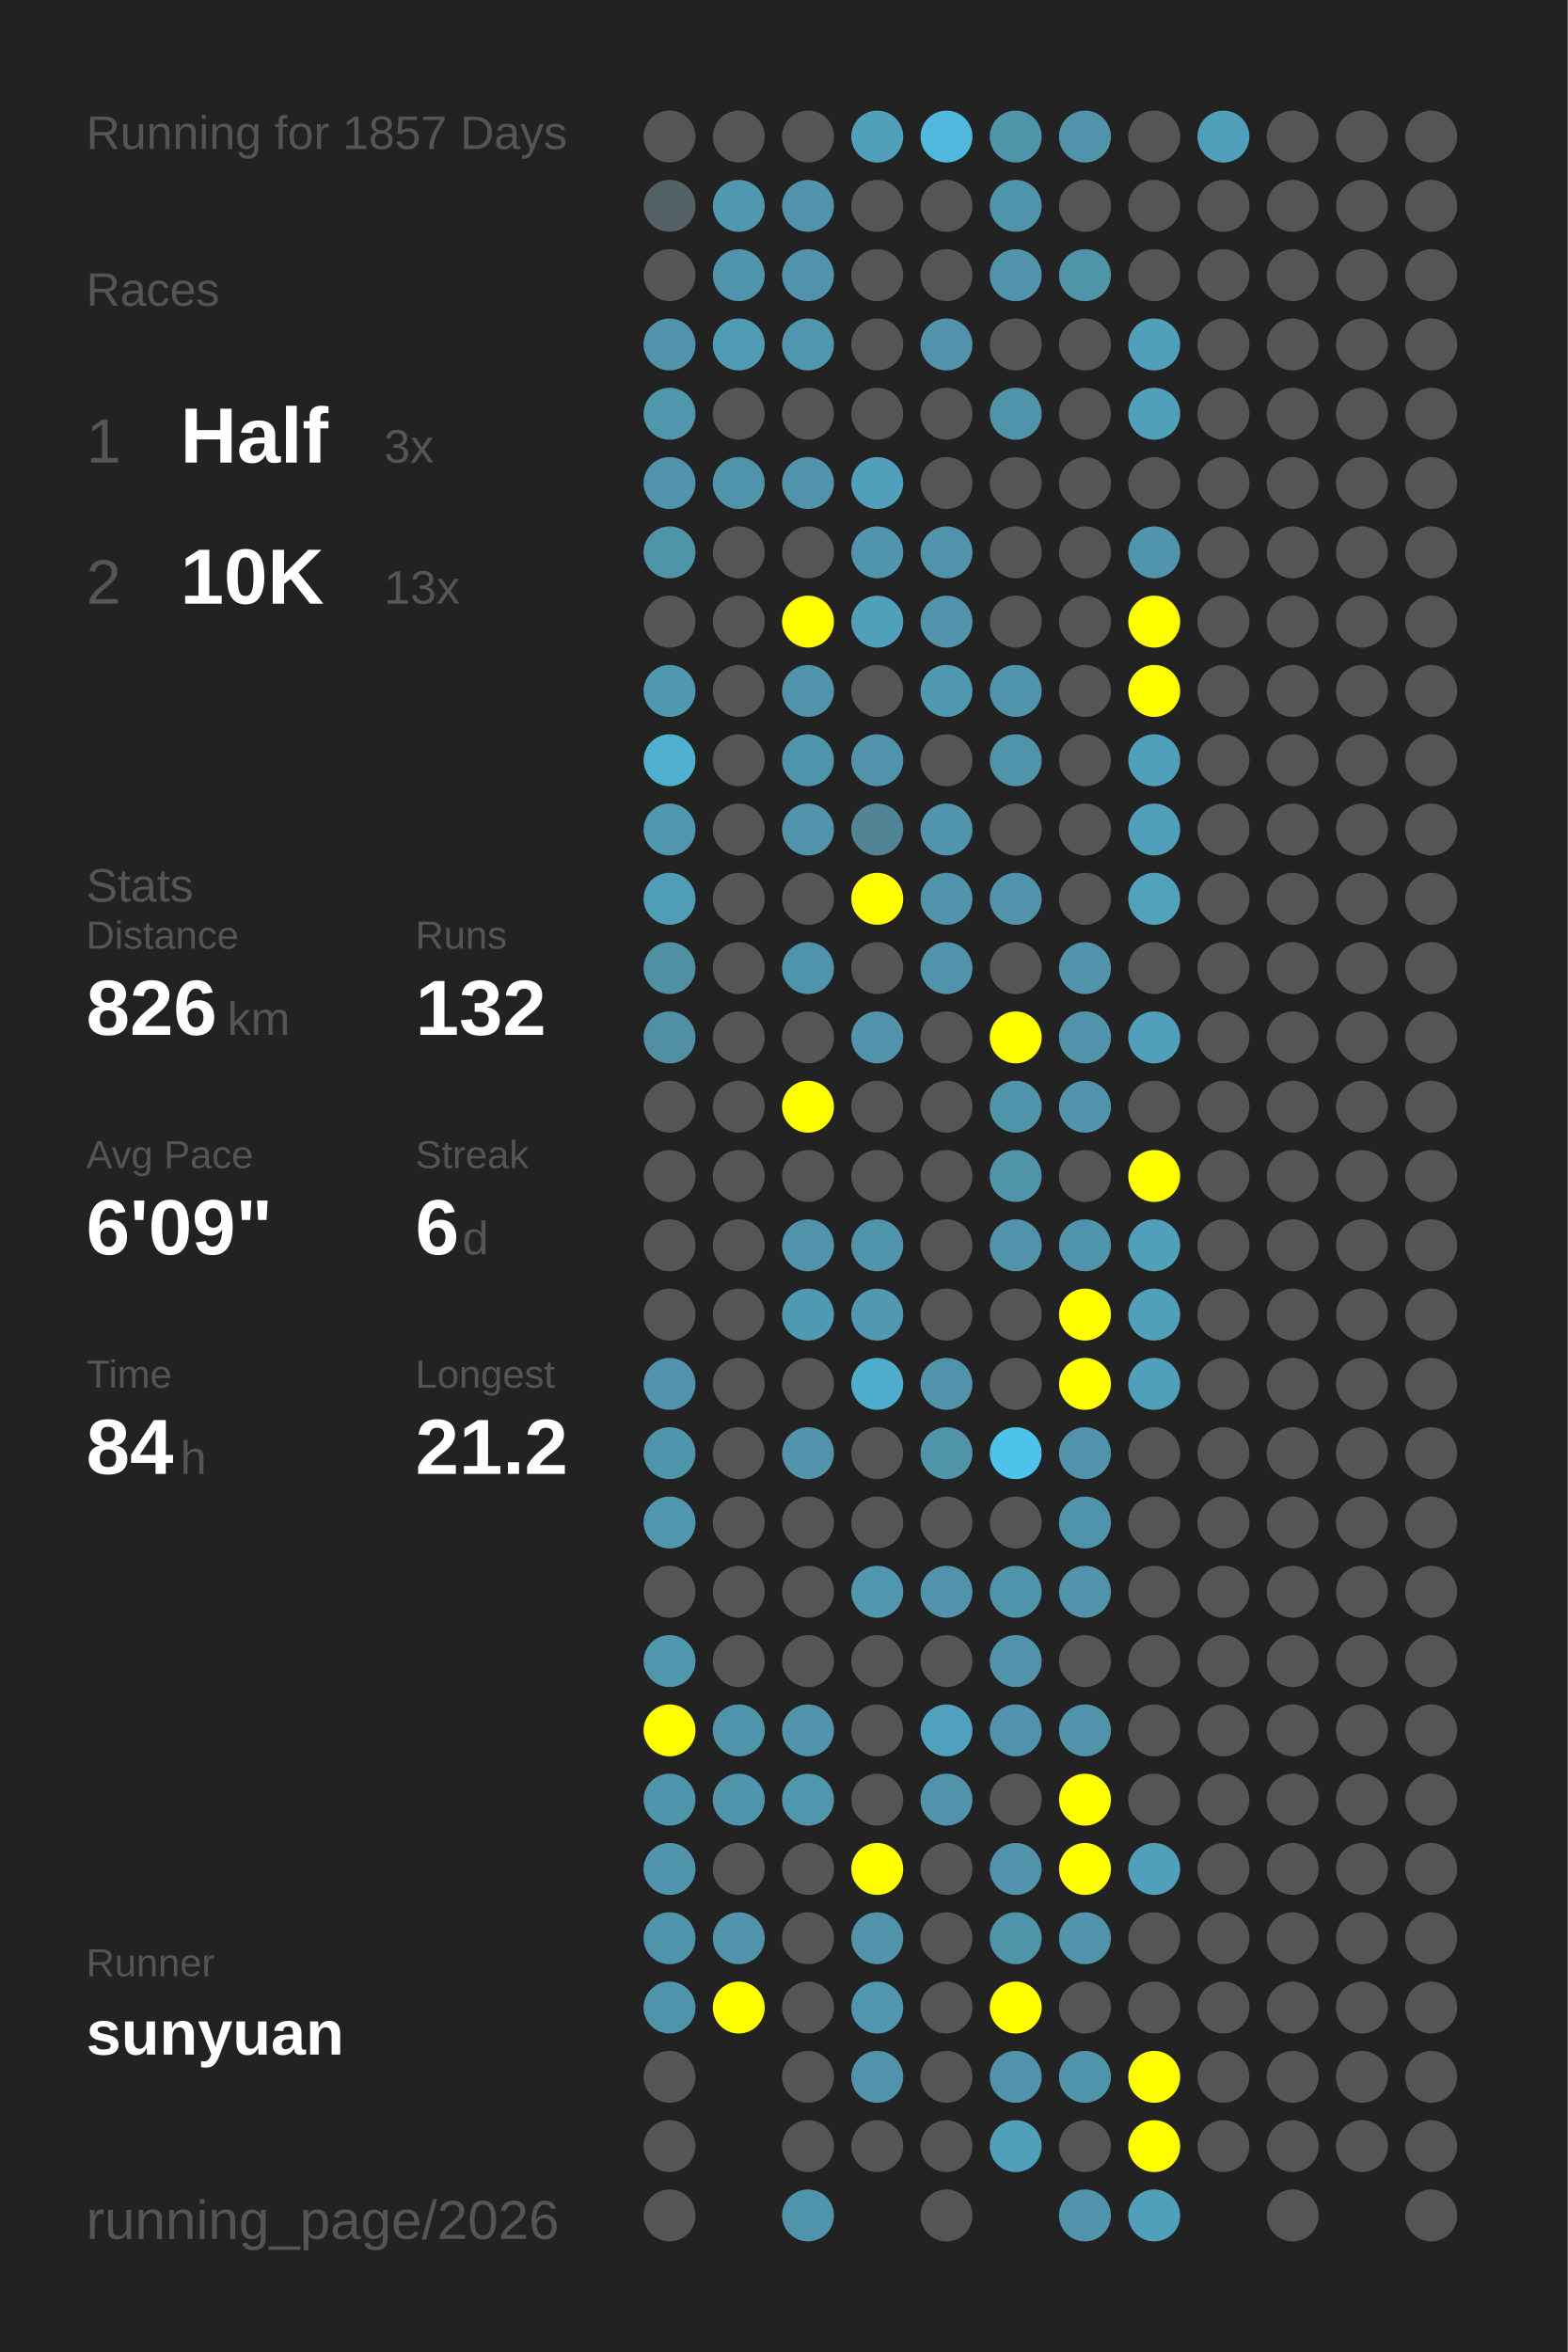
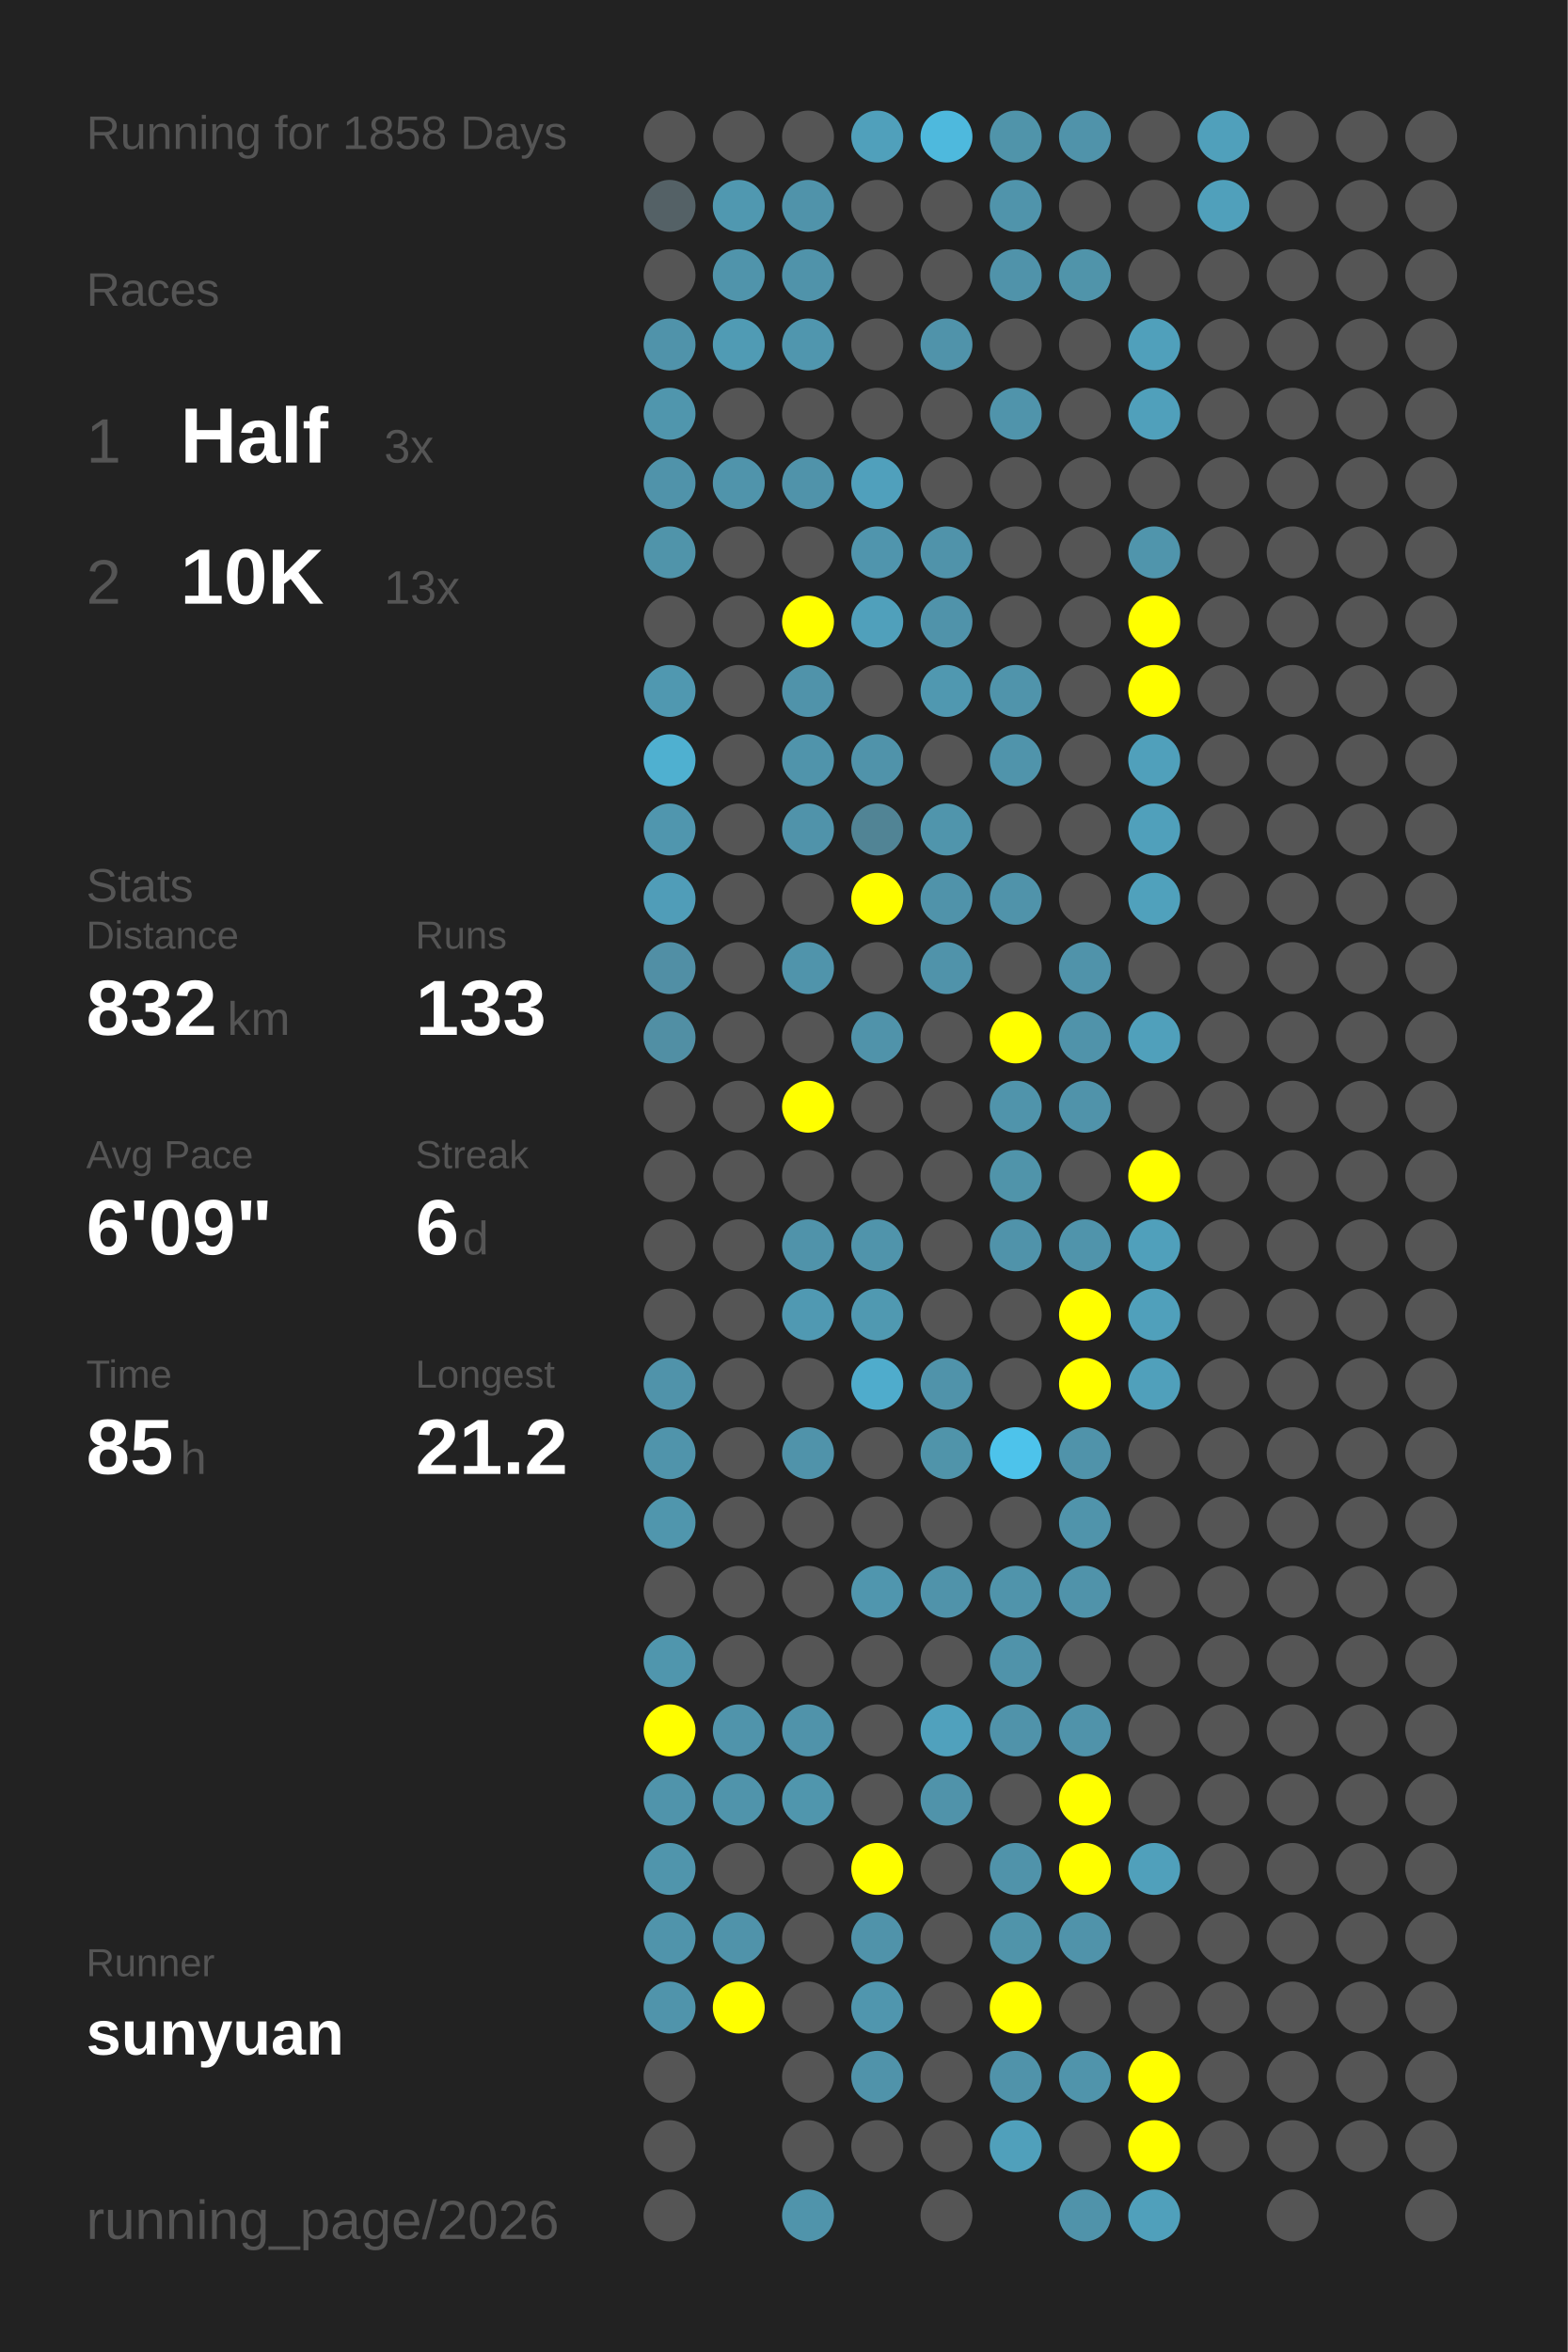
<svg xmlns="http://www.w3.org/2000/svg" baseProfile="full" height="300mm" version="1.1" viewBox="0,0,200,300" width="200mm">
  <defs />
  <rect fill="#222222" height="300" width="200" x="0" y="0" />
-   <text fill="#555555" style="font-size:6px; font-family:Arial;" x="11" y="19">Running for 1857 Days</text>
+   <text fill="#555555" style="font-size:6px; font-family:Arial;" x="11" y="19">Running for 1858 Days</text>
  <text fill="#555555" style="font-size:6px; font-family:Arial;" x="11" y="39">Races</text>
  <text fill="#555555" style="font-size:8px; font-family:Arial;" x="11" y="59">1</text>
  <text fill="#FFFFFF" style="font-size:10px; font-family:Arial; font-weight:bold;" x="23" y="59">Half</text>
  <text fill="#555555" style="font-size:6px; font-family:Arial;" x="49" y="59">3x</text>
  <text fill="#555555" style="font-size:8px; font-family:Arial;" x="11" y="77">2</text>
  <text fill="#FFFFFF" style="font-size:10px; font-family:Arial; font-weight:bold;" x="23" y="77">10K</text>
  <text fill="#555555" style="font-size:6px; font-family:Arial;" x="49" y="77">13x</text>
  <text fill="#555555" style="font-size:6px; font-family:Arial;" x="11" y="115">Stats</text>
  <text fill="#555555" style="font-size:5px; font-family:Arial;" x="11" y="121">Distance</text>
-   <text fill="#FFFFFF" style="font-size:10px; font-family:Arial; font-weight:bold;" x="11" y="132">826</text>
+   <text fill="#FFFFFF" style="font-size:10px; font-family:Arial; font-weight:bold;" x="11" y="132">832</text>
  <text fill="#555555" style="font-size:6px; font-family:Arial;" x="29" y="132">km</text>
  <text fill="#555555" style="font-size:5px; font-family:Arial;" x="53" y="121">Runs</text>
-   <text fill="#FFFFFF" style="font-size:10px; font-family:Arial; font-weight:bold;" x="53" y="132">132</text>
+   <text fill="#FFFFFF" style="font-size:10px; font-family:Arial; font-weight:bold;" x="53" y="132">133</text>
  <text fill="#555555" style="font-size:5px; font-family:Arial;" x="11" y="149">Avg Pace</text>
  <text fill="#FFFFFF" style="font-size:10px; font-family:Arial; font-weight:bold;" x="11" y="160">6'09"</text>
  <text fill="#555555" style="font-size:5px; font-family:Arial;" x="53" y="149">Streak</text>
  <text fill="#FFFFFF" style="font-size:10px; font-family:Arial; font-weight:bold;" x="53" y="160">6</text>
  <text fill="#555555" style="font-size:6px; font-family:Arial;" x="59" y="160">d</text>
  <text fill="#555555" style="font-size:5px; font-family:Arial;" x="11" y="177">Time</text>
-   <text fill="#FFFFFF" style="font-size:10px; font-family:Arial; font-weight:bold;" x="11" y="188">84</text>
+   <text fill="#FFFFFF" style="font-size:10px; font-family:Arial; font-weight:bold;" x="11" y="188">85</text>
  <text fill="#555555" style="font-size:6px; font-family:Arial;" x="23" y="188">h</text>
  <text fill="#555555" style="font-size:5px; font-family:Arial;" x="53" y="177">Longest</text>
  <text fill="#FFFFFF" style="font-size:10px; font-family:Arial; font-weight:bold;" x="53" y="188">21.2</text>
  <text fill="#555555" style="font-size:5px; font-family:Arial;" x="11" y="252.065">Runner</text>
  <text fill="#FFFFFF" style="font-size:8px; font-family:Arial; font-weight:bold;" x="11" y="262.065">sunyuan</text>
  <text fill="#555555" style="font-size:7px; font-family:Arial;" x="11" y="285.581">running_page/2026</text>
  <circle cx="85.417" cy="17.419" fill="#555555" r="3.312" />
  <circle cx="85.417" cy="26.258" fill="#546166" r="3.312" />
  <circle cx="85.417" cy="35.097" fill="#555555" r="3.312" />
  <circle cx="85.417" cy="43.935" fill="#5093aa" r="3.312" />
  <circle cx="85.417" cy="52.774" fill="#5096ad" r="3.312" />
  <circle cx="85.417" cy="61.613" fill="#5093aa" r="3.312" />
  <circle cx="85.417" cy="70.452" fill="#5094aa" r="3.312" />
  <circle cx="85.417" cy="79.29" fill="#555555" r="3.312" />
  <circle cx="85.417" cy="88.129" fill="#5098b0" r="3.312" />
  <circle cx="85.417" cy="96.968" fill="#4fb0d0" r="3.312" />
  <circle cx="85.417" cy="105.806" fill="#5096ae" r="3.312" />
  <circle cx="85.417" cy="114.645" fill="#509db8" r="3.312" />
  <circle cx="85.417" cy="123.484" fill="#518fa5" r="3.312" />
  <circle cx="85.417" cy="132.323" fill="#518fa4" r="3.312" />
  <circle cx="85.417" cy="141.161" fill="#555555" r="3.312" />
  <circle cx="85.417" cy="150" fill="#555555" r="3.312" />
  <circle cx="85.417" cy="158.839" fill="#555555" r="3.312" />
  <circle cx="85.417" cy="167.677" fill="#555555" r="3.312" />
  <circle cx="85.417" cy="176.516" fill="#5093aa" r="3.312" />
  <circle cx="85.417" cy="185.355" fill="#5094ab" r="3.312" />
  <circle cx="85.417" cy="194.194" fill="#5096ad" r="3.312" />
  <circle cx="85.417" cy="203.032" fill="#555555" r="3.312" />
  <circle cx="85.417" cy="211.871" fill="#5096ad" r="3.312" />
  <circle cx="85.417" cy="220.71" fill="#FFFF00" r="3.312" />
  <circle cx="85.417" cy="229.548" fill="#5094ab" r="3.312" />
  <circle cx="85.417" cy="238.387" fill="#5095ac" r="3.312" />
  <circle cx="85.417" cy="247.226" fill="#5094ab" r="3.312" />
  <circle cx="85.417" cy="256.065" fill="#5094ab" r="3.312" />
  <circle cx="85.417" cy="264.903" fill="#555555" r="3.312" />
  <circle cx="85.417" cy="273.742" fill="#555555" r="3.312" />
  <circle cx="85.417" cy="282.581" fill="#555555" r="3.312" />
  <circle cx="94.25" cy="17.419" fill="#555555" r="3.312" />
  <circle cx="94.25" cy="26.258" fill="#5098b0" r="3.312" />
  <circle cx="94.25" cy="35.097" fill="#5094ab" r="3.312" />
  <circle cx="94.25" cy="43.935" fill="#509bb4" r="3.312" />
  <circle cx="94.25" cy="52.774" fill="#555555" r="3.312" />
  <circle cx="94.25" cy="61.613" fill="#5094ab" r="3.312" />
  <circle cx="94.25" cy="70.452" fill="#555555" r="3.312" />
  <circle cx="94.25" cy="79.29" fill="#555555" r="3.312" />
  <circle cx="94.25" cy="88.129" fill="#555555" r="3.312" />
  <circle cx="94.25" cy="96.968" fill="#555555" r="3.312" />
  <circle cx="94.25" cy="105.806" fill="#555555" r="3.312" />
  <circle cx="94.25" cy="114.645" fill="#555555" r="3.312" />
  <circle cx="94.25" cy="123.484" fill="#555555" r="3.312" />
  <circle cx="94.25" cy="132.323" fill="#555555" r="3.312" />
  <circle cx="94.25" cy="141.161" fill="#555555" r="3.312" />
  <circle cx="94.25" cy="150" fill="#555555" r="3.312" />
  <circle cx="94.25" cy="158.839" fill="#555555" r="3.312" />
  <circle cx="94.25" cy="167.677" fill="#555555" r="3.312" />
  <circle cx="94.25" cy="176.516" fill="#555555" r="3.312" />
  <circle cx="94.25" cy="185.355" fill="#555555" r="3.312" />
  <circle cx="94.25" cy="194.194" fill="#555555" r="3.312" />
  <circle cx="94.25" cy="203.032" fill="#555555" r="3.312" />
  <circle cx="94.25" cy="211.871" fill="#555555" r="3.312" />
  <circle cx="94.25" cy="220.71" fill="#5094ab" r="3.312" />
  <circle cx="94.25" cy="229.548" fill="#5094ab" r="3.312" />
  <circle cx="94.25" cy="238.387" fill="#555555" r="3.312" />
  <circle cx="94.25" cy="247.226" fill="#5093aa" r="3.312" />
  <circle cx="94.25" cy="256.065" fill="#FFFF00" r="3.312" />
  <circle cx="103.083" cy="17.419" fill="#555555" r="3.312" />
  <circle cx="103.083" cy="26.258" fill="#5093aa" r="3.312" />
  <circle cx="103.083" cy="35.097" fill="#5093aa" r="3.312" />
  <circle cx="103.083" cy="43.935" fill="#5096ae" r="3.312" />
  <circle cx="103.083" cy="52.774" fill="#555555" r="3.312" />
  <circle cx="103.083" cy="61.613" fill="#5093aa" r="3.312" />
  <circle cx="103.083" cy="70.452" fill="#555555" r="3.312" />
  <circle cx="103.083" cy="79.29" fill="#FFFF00" r="3.312" />
  <circle cx="103.083" cy="88.129" fill="#5093aa" r="3.312" />
  <circle cx="103.083" cy="96.968" fill="#5094ab" r="3.312" />
  <circle cx="103.083" cy="105.806" fill="#5093aa" r="3.312" />
  <circle cx="103.083" cy="114.645" fill="#555555" r="3.312" />
  <circle cx="103.083" cy="123.484" fill="#5094ab" r="3.312" />
  <circle cx="103.083" cy="132.323" fill="#555555" r="3.312" />
  <circle cx="103.083" cy="141.161" fill="#FFFF00" r="3.312" />
  <circle cx="103.083" cy="150" fill="#555555" r="3.312" />
  <circle cx="103.083" cy="158.839" fill="#5093aa" r="3.312" />
  <circle cx="103.083" cy="167.677" fill="#5099b2" r="3.312" />
  <circle cx="103.083" cy="176.516" fill="#555555" r="3.312" />
  <circle cx="103.083" cy="185.355" fill="#5093aa" r="3.312" />
  <circle cx="103.083" cy="194.194" fill="#555555" r="3.312" />
  <circle cx="103.083" cy="203.032" fill="#555555" r="3.312" />
  <circle cx="103.083" cy="211.871" fill="#555555" r="3.312" />
  <circle cx="103.083" cy="220.71" fill="#5093aa" r="3.312" />
  <circle cx="103.083" cy="229.548" fill="#5096ad" r="3.312" />
  <circle cx="103.083" cy="238.387" fill="#555555" r="3.312" />
  <circle cx="103.083" cy="247.226" fill="#555555" r="3.312" />
  <circle cx="103.083" cy="256.065" fill="#555555" r="3.312" />
  <circle cx="103.083" cy="264.903" fill="#555555" r="3.312" />
  <circle cx="103.083" cy="273.742" fill="#555555" r="3.312" />
  <circle cx="103.083" cy="282.581" fill="#5094ab" r="3.312" />
  <circle cx="111.917" cy="17.419" fill="#50a0bb" r="3.312" />
  <circle cx="111.917" cy="26.258" fill="#555555" r="3.312" />
  <circle cx="111.917" cy="35.097" fill="#555555" r="3.312" />
  <circle cx="111.917" cy="43.935" fill="#555555" r="3.312" />
  <circle cx="111.917" cy="52.774" fill="#555555" r="3.312" />
  <circle cx="111.917" cy="61.613" fill="#50a0bc" r="3.312" />
  <circle cx="111.917" cy="70.452" fill="#5095ad" r="3.312" />
  <circle cx="111.917" cy="79.29" fill="#50a0bb" r="3.312" />
  <circle cx="111.917" cy="88.129" fill="#555555" r="3.312" />
  <circle cx="111.917" cy="96.968" fill="#5093aa" r="3.312" />
  <circle cx="111.917" cy="105.806" fill="#518495" r="3.312" />
  <circle cx="111.917" cy="114.645" fill="#FFFF00" r="3.312" />
  <circle cx="111.917" cy="123.484" fill="#555555" r="3.312" />
  <circle cx="111.917" cy="132.323" fill="#5093aa" r="3.312" />
  <circle cx="111.917" cy="141.161" fill="#555555" r="3.312" />
  <circle cx="111.917" cy="150" fill="#555555" r="3.312" />
  <circle cx="111.917" cy="158.839" fill="#5094ab" r="3.312" />
  <circle cx="111.917" cy="167.677" fill="#5099b1" r="3.312" />
  <circle cx="111.917" cy="176.516" fill="#4faccc" r="3.312" />
  <circle cx="111.917" cy="185.355" fill="#555555" r="3.312" />
  <circle cx="111.917" cy="194.194" fill="#555555" r="3.312" />
  <circle cx="111.917" cy="203.032" fill="#5096ae" r="3.312" />
  <circle cx="111.917" cy="211.871" fill="#555555" r="3.312" />
  <circle cx="111.917" cy="220.71" fill="#555555" r="3.312" />
  <circle cx="111.917" cy="229.548" fill="#555555" r="3.312" />
  <circle cx="111.917" cy="238.387" fill="#FFFF00" r="3.312" />
  <circle cx="111.917" cy="247.226" fill="#5093aa" r="3.312" />
  <circle cx="111.917" cy="256.065" fill="#5096ae" r="3.312" />
  <circle cx="111.917" cy="264.903" fill="#5093aa" r="3.312" />
  <circle cx="111.917" cy="273.742" fill="#555555" r="3.312" />
  <circle cx="120.75" cy="17.419" fill="#4eb9dd" r="3.312" />
  <circle cx="120.75" cy="26.258" fill="#555555" r="3.312" />
  <circle cx="120.75" cy="35.097" fill="#555555" r="3.312" />
  <circle cx="120.75" cy="43.935" fill="#5093aa" r="3.312" />
  <circle cx="120.75" cy="52.774" fill="#555555" r="3.312" />
  <circle cx="120.75" cy="61.613" fill="#555555" r="3.312" />
  <circle cx="120.75" cy="70.452" fill="#5093aa" r="3.312" />
  <circle cx="120.75" cy="79.29" fill="#5093aa" r="3.312" />
  <circle cx="120.75" cy="88.129" fill="#5098b0" r="3.312" />
  <circle cx="120.75" cy="96.968" fill="#555555" r="3.312" />
  <circle cx="120.75" cy="105.806" fill="#5095ac" r="3.312" />
  <circle cx="120.75" cy="114.645" fill="#5093aa" r="3.312" />
  <circle cx="120.75" cy="123.484" fill="#5093aa" r="3.312" />
  <circle cx="120.75" cy="132.323" fill="#555555" r="3.312" />
  <circle cx="120.75" cy="141.161" fill="#555555" r="3.312" />
  <circle cx="120.75" cy="150" fill="#555555" r="3.312" />
  <circle cx="120.75" cy="158.839" fill="#555555" r="3.312" />
  <circle cx="120.75" cy="167.677" fill="#555555" r="3.312" />
  <circle cx="120.75" cy="176.516" fill="#5093aa" r="3.312" />
  <circle cx="120.75" cy="185.355" fill="#5094aa" r="3.312" />
  <circle cx="120.75" cy="194.194" fill="#555555" r="3.312" />
  <circle cx="120.75" cy="203.032" fill="#5093aa" r="3.312" />
  <circle cx="120.75" cy="211.871" fill="#555555" r="3.312" />
  <circle cx="120.75" cy="220.71" fill="#50a1bd" r="3.312" />
  <circle cx="120.75" cy="229.548" fill="#5093aa" r="3.312" />
  <circle cx="120.75" cy="238.387" fill="#555555" r="3.312" />
  <circle cx="120.75" cy="247.226" fill="#555555" r="3.312" />
  <circle cx="120.75" cy="256.065" fill="#555555" r="3.312" />
  <circle cx="120.75" cy="264.903" fill="#555555" r="3.312" />
  <circle cx="120.75" cy="273.742" fill="#555555" r="3.312" />
  <circle cx="120.75" cy="282.581" fill="#555555" r="3.312" />
  <circle cx="129.583" cy="17.419" fill="#5094aa" r="3.312" />
  <circle cx="129.583" cy="26.258" fill="#5094ab" r="3.312" />
  <circle cx="129.583" cy="35.097" fill="#5093aa" r="3.312" />
  <circle cx="129.583" cy="43.935" fill="#555555" r="3.312" />
  <circle cx="129.583" cy="52.774" fill="#5094ab" r="3.312" />
  <circle cx="129.583" cy="61.613" fill="#555555" r="3.312" />
  <circle cx="129.583" cy="70.452" fill="#555555" r="3.312" />
  <circle cx="129.583" cy="79.29" fill="#555555" r="3.312" />
  <circle cx="129.583" cy="88.129" fill="#5094ab" r="3.312" />
  <circle cx="129.583" cy="96.968" fill="#5094ab" r="3.312" />
  <circle cx="129.583" cy="105.806" fill="#555555" r="3.312" />
  <circle cx="129.583" cy="114.645" fill="#5093aa" r="3.312" />
  <circle cx="129.583" cy="123.484" fill="#555555" r="3.312" />
  <circle cx="129.583" cy="132.323" fill="#FFFF00" r="3.312" />
  <circle cx="129.583" cy="141.161" fill="#5094ab" r="3.312" />
  <circle cx="129.583" cy="150" fill="#5094aa" r="3.312" />
  <circle cx="129.583" cy="158.839" fill="#5093aa" r="3.312" />
  <circle cx="129.583" cy="167.677" fill="#555555" r="3.312" />
  <circle cx="129.583" cy="176.516" fill="#555555" r="3.312" />
  <circle cx="129.583" cy="185.355" fill="#4dc3eb" r="3.312" />
  <circle cx="129.583" cy="194.194" fill="#555555" r="3.312" />
  <circle cx="129.583" cy="203.032" fill="#5094ab" r="3.312" />
  <circle cx="129.583" cy="211.871" fill="#5093aa" r="3.312" />
  <circle cx="129.583" cy="220.71" fill="#5093aa" r="3.312" />
  <circle cx="129.583" cy="229.548" fill="#555555" r="3.312" />
  <circle cx="129.583" cy="238.387" fill="#5093aa" r="3.312" />
  <circle cx="129.583" cy="247.226" fill="#5094aa" r="3.312" />
  <circle cx="129.583" cy="256.065" fill="#FFFF00" r="3.312" />
  <circle cx="129.583" cy="264.903" fill="#5093aa" r="3.312" />
  <circle cx="129.583" cy="273.742" fill="#50a0bb" r="3.312" />
  <circle cx="138.417" cy="17.419" fill="#5093aa" r="3.312" />
  <circle cx="138.417" cy="26.258" fill="#555555" r="3.312" />
  <circle cx="138.417" cy="35.097" fill="#5094aa" r="3.312" />
  <circle cx="138.417" cy="43.935" fill="#555555" r="3.312" />
  <circle cx="138.417" cy="52.774" fill="#555555" r="3.312" />
  <circle cx="138.417" cy="61.613" fill="#555555" r="3.312" />
  <circle cx="138.417" cy="70.452" fill="#555555" r="3.312" />
  <circle cx="138.417" cy="79.29" fill="#555555" r="3.312" />
  <circle cx="138.417" cy="88.129" fill="#555555" r="3.312" />
  <circle cx="138.417" cy="96.968" fill="#555555" r="3.312" />
  <circle cx="138.417" cy="105.806" fill="#555555" r="3.312" />
  <circle cx="138.417" cy="114.645" fill="#555555" r="3.312" />
  <circle cx="138.417" cy="123.484" fill="#5093aa" r="3.312" />
  <circle cx="138.417" cy="132.323" fill="#5093aa" r="3.312" />
  <circle cx="138.417" cy="141.161" fill="#5093aa" r="3.312" />
  <circle cx="138.417" cy="150" fill="#555555" r="3.312" />
  <circle cx="138.417" cy="158.839" fill="#5094ab" r="3.312" />
  <circle cx="138.417" cy="167.677" fill="#FFFF00" r="3.312" />
  <circle cx="138.417" cy="176.516" fill="#FFFF00" r="3.312" />
  <circle cx="138.417" cy="185.355" fill="#5093aa" r="3.312" />
  <circle cx="138.417" cy="194.194" fill="#5094ab" r="3.312" />
  <circle cx="138.417" cy="203.032" fill="#5093aa" r="3.312" />
  <circle cx="138.417" cy="211.871" fill="#555555" r="3.312" />
  <circle cx="138.417" cy="220.71" fill="#5093aa" r="3.312" />
  <circle cx="138.417" cy="229.548" fill="#FFFF00" r="3.312" />
  <circle cx="138.417" cy="238.387" fill="#FFFF00" r="3.312" />
  <circle cx="138.417" cy="247.226" fill="#5093aa" r="3.312" />
  <circle cx="138.417" cy="256.065" fill="#555555" r="3.312" />
  <circle cx="138.417" cy="264.903" fill="#5094ab" r="3.312" />
  <circle cx="138.417" cy="273.742" fill="#555555" r="3.312" />
  <circle cx="138.417" cy="282.581" fill="#5093aa" r="3.312" />
  <circle cx="147.25" cy="17.419" fill="#555555" r="3.312" />
  <circle cx="147.25" cy="26.258" fill="#555555" r="3.312" />
  <circle cx="147.25" cy="35.097" fill="#555555" r="3.312" />
  <circle cx="147.25" cy="43.935" fill="#50a0bb" r="3.312" />
  <circle cx="147.25" cy="52.774" fill="#50a0bb" r="3.312" />
  <circle cx="147.25" cy="61.613" fill="#555555" r="3.312" />
  <circle cx="147.25" cy="70.452" fill="#5095ac" r="3.312" />
  <circle cx="147.25" cy="79.29" fill="#FFFF00" r="3.312" />
  <circle cx="147.25" cy="88.129" fill="#FFFF00" r="3.312" />
  <circle cx="147.25" cy="96.968" fill="#50a0bb" r="3.312" />
  <circle cx="147.25" cy="105.806" fill="#50a0bb" r="3.312" />
  <circle cx="147.25" cy="114.645" fill="#50a1bc" r="3.312" />
  <circle cx="147.25" cy="123.484" fill="#555555" r="3.312" />
  <circle cx="147.25" cy="132.323" fill="#50a0bb" r="3.312" />
  <circle cx="147.25" cy="141.161" fill="#555555" r="3.312" />
  <circle cx="147.25" cy="150" fill="#FFFF00" r="3.312" />
  <circle cx="147.25" cy="158.839" fill="#50a0bb" r="3.312" />
  <circle cx="147.25" cy="167.677" fill="#50a0bb" r="3.312" />
  <circle cx="147.25" cy="176.516" fill="#50a0bb" r="3.312" />
  <circle cx="147.25" cy="185.355" fill="#555555" r="3.312" />
  <circle cx="147.25" cy="194.194" fill="#555555" r="3.312" />
  <circle cx="147.25" cy="203.032" fill="#555555" r="3.312" />
  <circle cx="147.25" cy="211.871" fill="#555555" r="3.312" />
  <circle cx="147.25" cy="220.71" fill="#555555" r="3.312" />
  <circle cx="147.25" cy="229.548" fill="#555555" r="3.312" />
  <circle cx="147.25" cy="238.387" fill="#50a0bb" r="3.312" />
  <circle cx="147.25" cy="247.226" fill="#555555" r="3.312" />
  <circle cx="147.25" cy="256.065" fill="#555555" r="3.312" />
  <circle cx="147.25" cy="264.903" fill="#FFFF00" r="3.312" />
  <circle cx="147.25" cy="273.742" fill="#FFFF00" r="3.312" />
  <circle cx="147.25" cy="282.581" fill="#50a0bb" r="3.312" />
  <circle cx="156.083" cy="17.419" fill="#50a0bb" r="3.312" />
-   <circle cx="156.083" cy="26.258" fill="#555555" r="3.312" />
+   <circle cx="156.083" cy="26.258" fill="#50a0bb" r="3.312" />
  <circle cx="156.083" cy="35.097" fill="#555555" r="3.312" />
  <circle cx="156.083" cy="43.935" fill="#555555" r="3.312" />
  <circle cx="156.083" cy="52.774" fill="#555555" r="3.312" />
  <circle cx="156.083" cy="61.613" fill="#555555" r="3.312" />
  <circle cx="156.083" cy="70.452" fill="#555555" r="3.312" />
  <circle cx="156.083" cy="79.29" fill="#555555" r="3.312" />
  <circle cx="156.083" cy="88.129" fill="#555555" r="3.312" />
  <circle cx="156.083" cy="96.968" fill="#555555" r="3.312" />
  <circle cx="156.083" cy="105.806" fill="#555555" r="3.312" />
  <circle cx="156.083" cy="114.645" fill="#555555" r="3.312" />
  <circle cx="156.083" cy="123.484" fill="#555555" r="3.312" />
  <circle cx="156.083" cy="132.323" fill="#555555" r="3.312" />
  <circle cx="156.083" cy="141.161" fill="#555555" r="3.312" />
  <circle cx="156.083" cy="150" fill="#555555" r="3.312" />
  <circle cx="156.083" cy="158.839" fill="#555555" r="3.312" />
  <circle cx="156.083" cy="167.677" fill="#555555" r="3.312" />
  <circle cx="156.083" cy="176.516" fill="#555555" r="3.312" />
  <circle cx="156.083" cy="185.355" fill="#555555" r="3.312" />
  <circle cx="156.083" cy="194.194" fill="#555555" r="3.312" />
  <circle cx="156.083" cy="203.032" fill="#555555" r="3.312" />
  <circle cx="156.083" cy="211.871" fill="#555555" r="3.312" />
  <circle cx="156.083" cy="220.71" fill="#555555" r="3.312" />
  <circle cx="156.083" cy="229.548" fill="#555555" r="3.312" />
  <circle cx="156.083" cy="238.387" fill="#555555" r="3.312" />
  <circle cx="156.083" cy="247.226" fill="#555555" r="3.312" />
  <circle cx="156.083" cy="256.065" fill="#555555" r="3.312" />
  <circle cx="156.083" cy="264.903" fill="#555555" r="3.312" />
  <circle cx="156.083" cy="273.742" fill="#555555" r="3.312" />
  <circle cx="164.917" cy="17.419" fill="#555555" r="3.312" />
  <circle cx="164.917" cy="26.258" fill="#555555" r="3.312" />
  <circle cx="164.917" cy="35.097" fill="#555555" r="3.312" />
  <circle cx="164.917" cy="43.935" fill="#555555" r="3.312" />
  <circle cx="164.917" cy="52.774" fill="#555555" r="3.312" />
  <circle cx="164.917" cy="61.613" fill="#555555" r="3.312" />
  <circle cx="164.917" cy="70.452" fill="#555555" r="3.312" />
  <circle cx="164.917" cy="79.29" fill="#555555" r="3.312" />
  <circle cx="164.917" cy="88.129" fill="#555555" r="3.312" />
  <circle cx="164.917" cy="96.968" fill="#555555" r="3.312" />
  <circle cx="164.917" cy="105.806" fill="#555555" r="3.312" />
  <circle cx="164.917" cy="114.645" fill="#555555" r="3.312" />
  <circle cx="164.917" cy="123.484" fill="#555555" r="3.312" />
  <circle cx="164.917" cy="132.323" fill="#555555" r="3.312" />
  <circle cx="164.917" cy="141.161" fill="#555555" r="3.312" />
  <circle cx="164.917" cy="150" fill="#555555" r="3.312" />
  <circle cx="164.917" cy="158.839" fill="#555555" r="3.312" />
  <circle cx="164.917" cy="167.677" fill="#555555" r="3.312" />
  <circle cx="164.917" cy="176.516" fill="#555555" r="3.312" />
  <circle cx="164.917" cy="185.355" fill="#555555" r="3.312" />
  <circle cx="164.917" cy="194.194" fill="#555555" r="3.312" />
  <circle cx="164.917" cy="203.032" fill="#555555" r="3.312" />
  <circle cx="164.917" cy="211.871" fill="#555555" r="3.312" />
  <circle cx="164.917" cy="220.71" fill="#555555" r="3.312" />
  <circle cx="164.917" cy="229.548" fill="#555555" r="3.312" />
  <circle cx="164.917" cy="238.387" fill="#555555" r="3.312" />
  <circle cx="164.917" cy="247.226" fill="#555555" r="3.312" />
  <circle cx="164.917" cy="256.065" fill="#555555" r="3.312" />
  <circle cx="164.917" cy="264.903" fill="#555555" r="3.312" />
  <circle cx="164.917" cy="273.742" fill="#555555" r="3.312" />
  <circle cx="164.917" cy="282.581" fill="#555555" r="3.312" />
  <circle cx="173.75" cy="17.419" fill="#555555" r="3.312" />
  <circle cx="173.75" cy="26.258" fill="#555555" r="3.312" />
  <circle cx="173.75" cy="35.097" fill="#555555" r="3.312" />
  <circle cx="173.75" cy="43.935" fill="#555555" r="3.312" />
  <circle cx="173.75" cy="52.774" fill="#555555" r="3.312" />
  <circle cx="173.75" cy="61.613" fill="#555555" r="3.312" />
  <circle cx="173.75" cy="70.452" fill="#555555" r="3.312" />
  <circle cx="173.75" cy="79.29" fill="#555555" r="3.312" />
  <circle cx="173.75" cy="88.129" fill="#555555" r="3.312" />
  <circle cx="173.75" cy="96.968" fill="#555555" r="3.312" />
  <circle cx="173.75" cy="105.806" fill="#555555" r="3.312" />
  <circle cx="173.75" cy="114.645" fill="#555555" r="3.312" />
  <circle cx="173.75" cy="123.484" fill="#555555" r="3.312" />
  <circle cx="173.75" cy="132.323" fill="#555555" r="3.312" />
  <circle cx="173.75" cy="141.161" fill="#555555" r="3.312" />
  <circle cx="173.75" cy="150" fill="#555555" r="3.312" />
  <circle cx="173.75" cy="158.839" fill="#555555" r="3.312" />
  <circle cx="173.75" cy="167.677" fill="#555555" r="3.312" />
  <circle cx="173.75" cy="176.516" fill="#555555" r="3.312" />
  <circle cx="173.75" cy="185.355" fill="#555555" r="3.312" />
  <circle cx="173.75" cy="194.194" fill="#555555" r="3.312" />
  <circle cx="173.75" cy="203.032" fill="#555555" r="3.312" />
  <circle cx="173.75" cy="211.871" fill="#555555" r="3.312" />
  <circle cx="173.75" cy="220.71" fill="#555555" r="3.312" />
  <circle cx="173.75" cy="229.548" fill="#555555" r="3.312" />
  <circle cx="173.75" cy="238.387" fill="#555555" r="3.312" />
  <circle cx="173.75" cy="247.226" fill="#555555" r="3.312" />
  <circle cx="173.75" cy="256.065" fill="#555555" r="3.312" />
  <circle cx="173.75" cy="264.903" fill="#555555" r="3.312" />
  <circle cx="173.75" cy="273.742" fill="#555555" r="3.312" />
  <circle cx="182.583" cy="17.419" fill="#555555" r="3.312" />
  <circle cx="182.583" cy="26.258" fill="#555555" r="3.312" />
  <circle cx="182.583" cy="35.097" fill="#555555" r="3.312" />
  <circle cx="182.583" cy="43.935" fill="#555555" r="3.312" />
  <circle cx="182.583" cy="52.774" fill="#555555" r="3.312" />
  <circle cx="182.583" cy="61.613" fill="#555555" r="3.312" />
  <circle cx="182.583" cy="70.452" fill="#555555" r="3.312" />
  <circle cx="182.583" cy="79.29" fill="#555555" r="3.312" />
  <circle cx="182.583" cy="88.129" fill="#555555" r="3.312" />
  <circle cx="182.583" cy="96.968" fill="#555555" r="3.312" />
  <circle cx="182.583" cy="105.806" fill="#555555" r="3.312" />
  <circle cx="182.583" cy="114.645" fill="#555555" r="3.312" />
  <circle cx="182.583" cy="123.484" fill="#555555" r="3.312" />
  <circle cx="182.583" cy="132.323" fill="#555555" r="3.312" />
  <circle cx="182.583" cy="141.161" fill="#555555" r="3.312" />
  <circle cx="182.583" cy="150" fill="#555555" r="3.312" />
  <circle cx="182.583" cy="158.839" fill="#555555" r="3.312" />
  <circle cx="182.583" cy="167.677" fill="#555555" r="3.312" />
  <circle cx="182.583" cy="176.516" fill="#555555" r="3.312" />
  <circle cx="182.583" cy="185.355" fill="#555555" r="3.312" />
  <circle cx="182.583" cy="194.194" fill="#555555" r="3.312" />
  <circle cx="182.583" cy="203.032" fill="#555555" r="3.312" />
  <circle cx="182.583" cy="211.871" fill="#555555" r="3.312" />
  <circle cx="182.583" cy="220.71" fill="#555555" r="3.312" />
  <circle cx="182.583" cy="229.548" fill="#555555" r="3.312" />
  <circle cx="182.583" cy="238.387" fill="#555555" r="3.312" />
  <circle cx="182.583" cy="247.226" fill="#555555" r="3.312" />
  <circle cx="182.583" cy="256.065" fill="#555555" r="3.312" />
  <circle cx="182.583" cy="264.903" fill="#555555" r="3.312" />
  <circle cx="182.583" cy="273.742" fill="#555555" r="3.312" />
  <circle cx="182.583" cy="282.581" fill="#555555" r="3.312" />
</svg>
